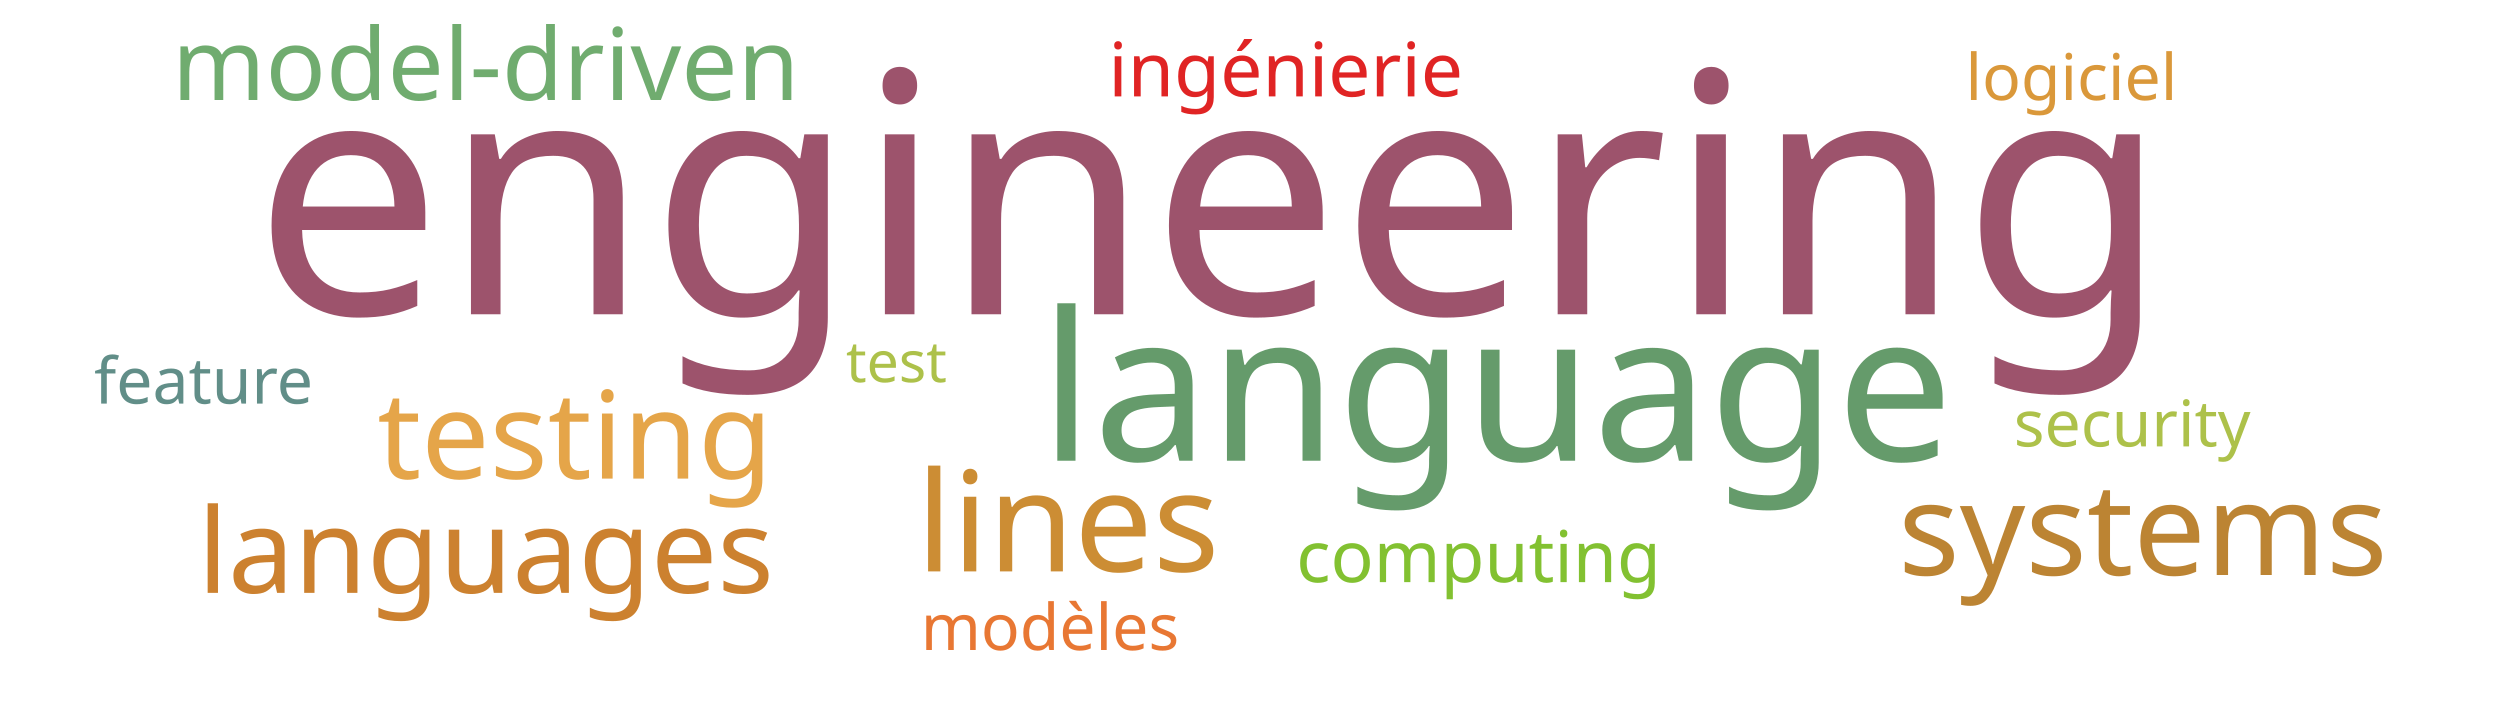
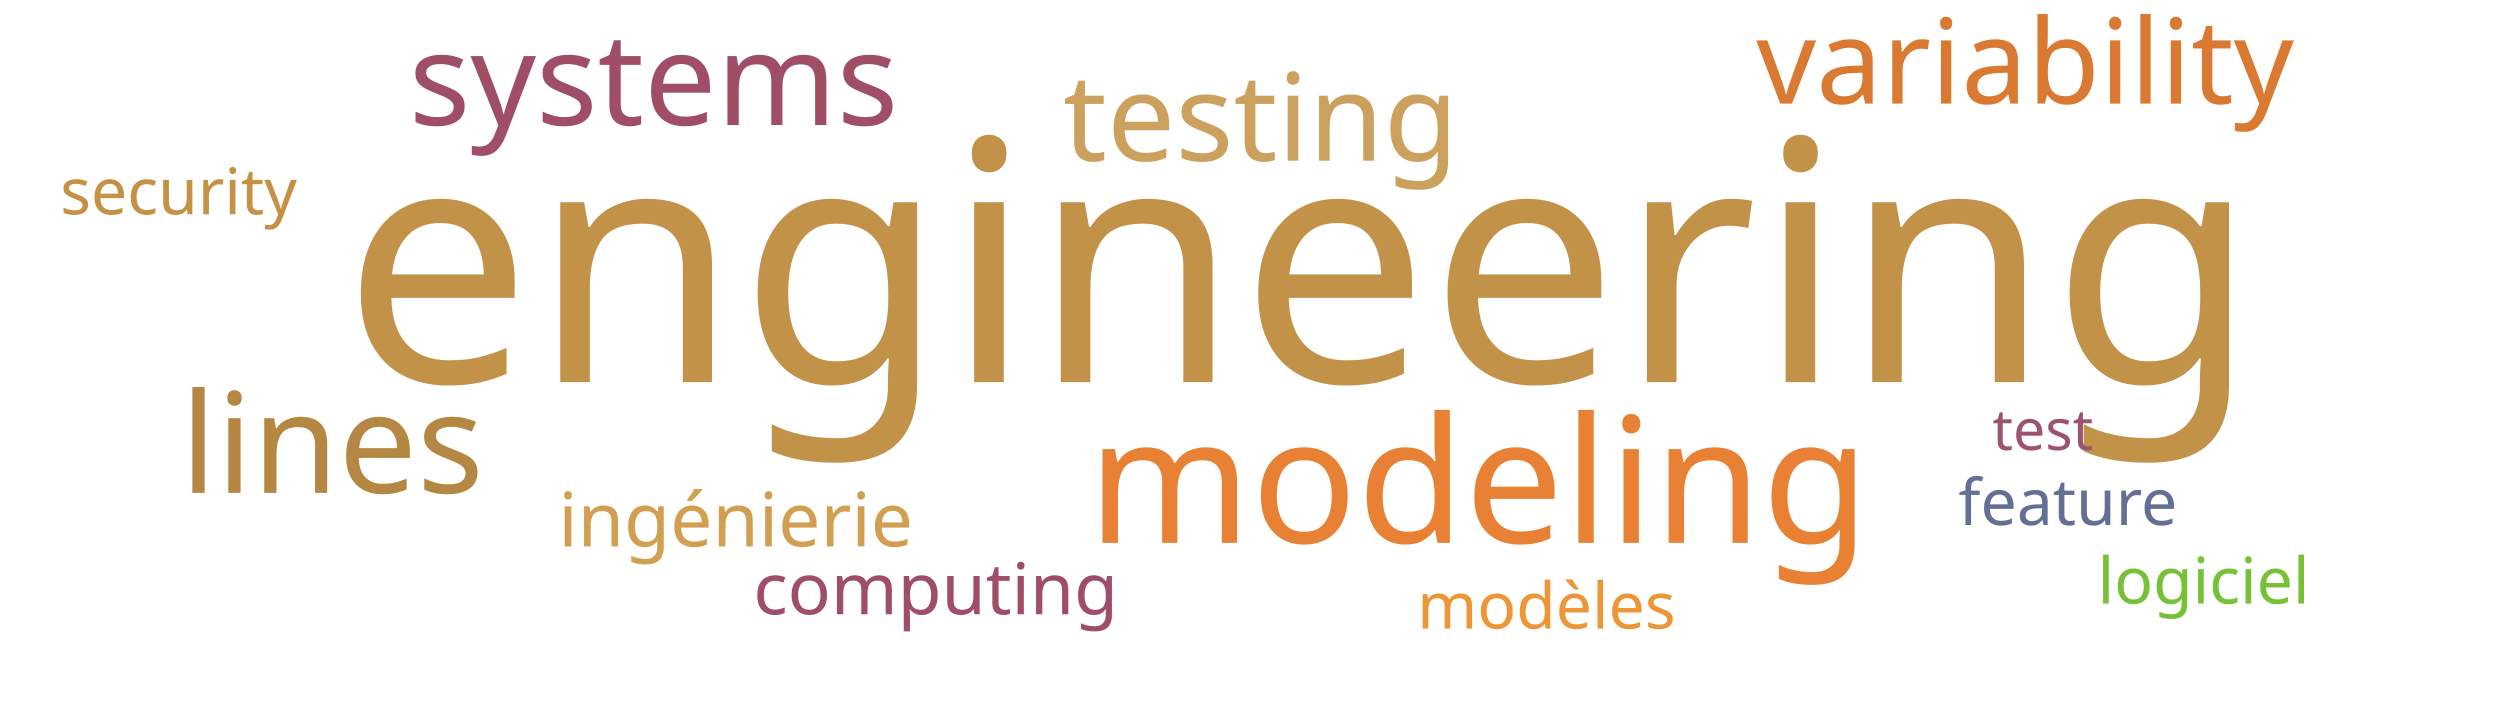
<svg xmlns="http://www.w3.org/2000/svg" width="700" height="200">
  <g transform="translate(350, 100)">
-     <text text-anchor="middle" style="font-family: Impact; font-size: 94px; fill: #9d536c" transform="translate(-11,-12)rotate(0)">engineering</text>
-     <text text-anchor="middle" style="font-family: Impact; font-size: 58px; fill: #659b6b" transform="translate(69,29)rotate(0)">language</text>
-     <text text-anchor="middle" style="font-family: Impact; font-size: 39px; fill: #cc8d34" transform="translate(-51,60)rotate(0)">lines</text>
-     <text text-anchor="middle" style="font-family: Impact; font-size: 36px; fill: #bc8433" transform="translate(250,61)rotate(0)">systems</text>
-     <text text-anchor="middle" style="font-family: Impact; font-size: 34px; fill: #e5a549" transform="translate(-189,34)rotate(0)">testing</text>
-     <text text-anchor="middle" style="font-family: Impact; font-size: 33px; fill: #cc812f" transform="translate(-214,66)rotate(0)">languages</text>
-     <text text-anchor="middle" style="font-family: Impact; font-size: 28px; fill: #70ac6f" transform="translate(-214,-72)rotate(0)">model-driven</text>
-     <text text-anchor="middle" style="font-family: Impact; font-size: 21px; fill: #e02424" transform="translate(10,-73)rotate(0)">ingénierie</text>
-     <text text-anchor="middle" style="font-family: Impact; font-size: 20px; fill: #82c131" transform="translate(64,63)rotate(0)">computing</text>
-     <text text-anchor="middle" style="font-family: Impact; font-size: 18px; fill: #618e88" transform="translate(-293,13)rotate(0)">feature</text>
-     <text text-anchor="middle" style="font-family: Impact; font-size: 18px; fill: #adc14a" transform="translate(247,25)rotate(0)">security</text>
-     <text text-anchor="middle" style="font-family: Impact; font-size: 18px; fill: #da983a" transform="translate(230,-72)rotate(0)">logiciel</text>
-     <text text-anchor="middle" style="font-family: Impact; font-size: 18px; fill: #e87733" transform="translate(-56,82)rotate(0)">modèles</text>
-     <text text-anchor="middle" style="font-family: Impact; font-size: 16px; fill: #adc14a" transform="translate(-99,7)rotate(0)">test</text>
+     <text text-anchor="middle" style="font-family: Impact; font-size: 94px; fill: #c39249" transform="translate(14,7)rotate(0)">engineering</text>
+     <text text-anchor="middle" style="font-family: Impact; font-size: 49px; fill: #e98135" transform="translate(64,52)rotate(0)">modeling</text>
+     <text text-anchor="middle" style="font-family: Impact; font-size: 39px; fill: #b48742" transform="translate(-257,38)rotate(0)">lines</text>
+     <text text-anchor="middle" style="font-family: Impact; font-size: 36px; fill: #9f4e66" transform="translate(-167,-65)rotate(0)">systems</text>
+     <text text-anchor="middle" style="font-family: Impact; font-size: 34px; fill: #cba15d" transform="translate(3,-55)rotate(0)">testing</text>
+     <text text-anchor="middle" style="font-family: Impact; font-size: 33px; fill: #da7931" transform="translate(217,-71)rotate(0)">variability</text>
+     <text text-anchor="middle" style="font-family: Impact; font-size: 21px; fill: #d19f4f" transform="translate(-144,53)rotate(0)">ingénierie</text>
+     <text text-anchor="middle" style="font-family: Impact; font-size: 20px; fill: #9f4e66" transform="translate(-88,72)rotate(0)">computing</text>
+     <text text-anchor="middle" style="font-family: Impact; font-size: 18px; fill: #636f94" transform="translate(229,47)rotate(0)">feature</text>
+     <text text-anchor="middle" style="font-family: Impact; font-size: 18px; fill: #c59145" transform="translate(-300,-40)rotate(0)">security</text>
+     <text text-anchor="middle" style="font-family: Impact; font-size: 18px; fill: #76c135" transform="translate(267,69)rotate(0)">logiciel</text>
+     <text text-anchor="middle" style="font-family: Impact; font-size: 18px; fill: #ec9637" transform="translate(83,76)rotate(0)">modèles</text>
+     <text text-anchor="middle" style="font-family: Impact; font-size: 16px; fill: #9d536c" transform="translate(222,26)rotate(0)">test</text>
  </g>
</svg>
